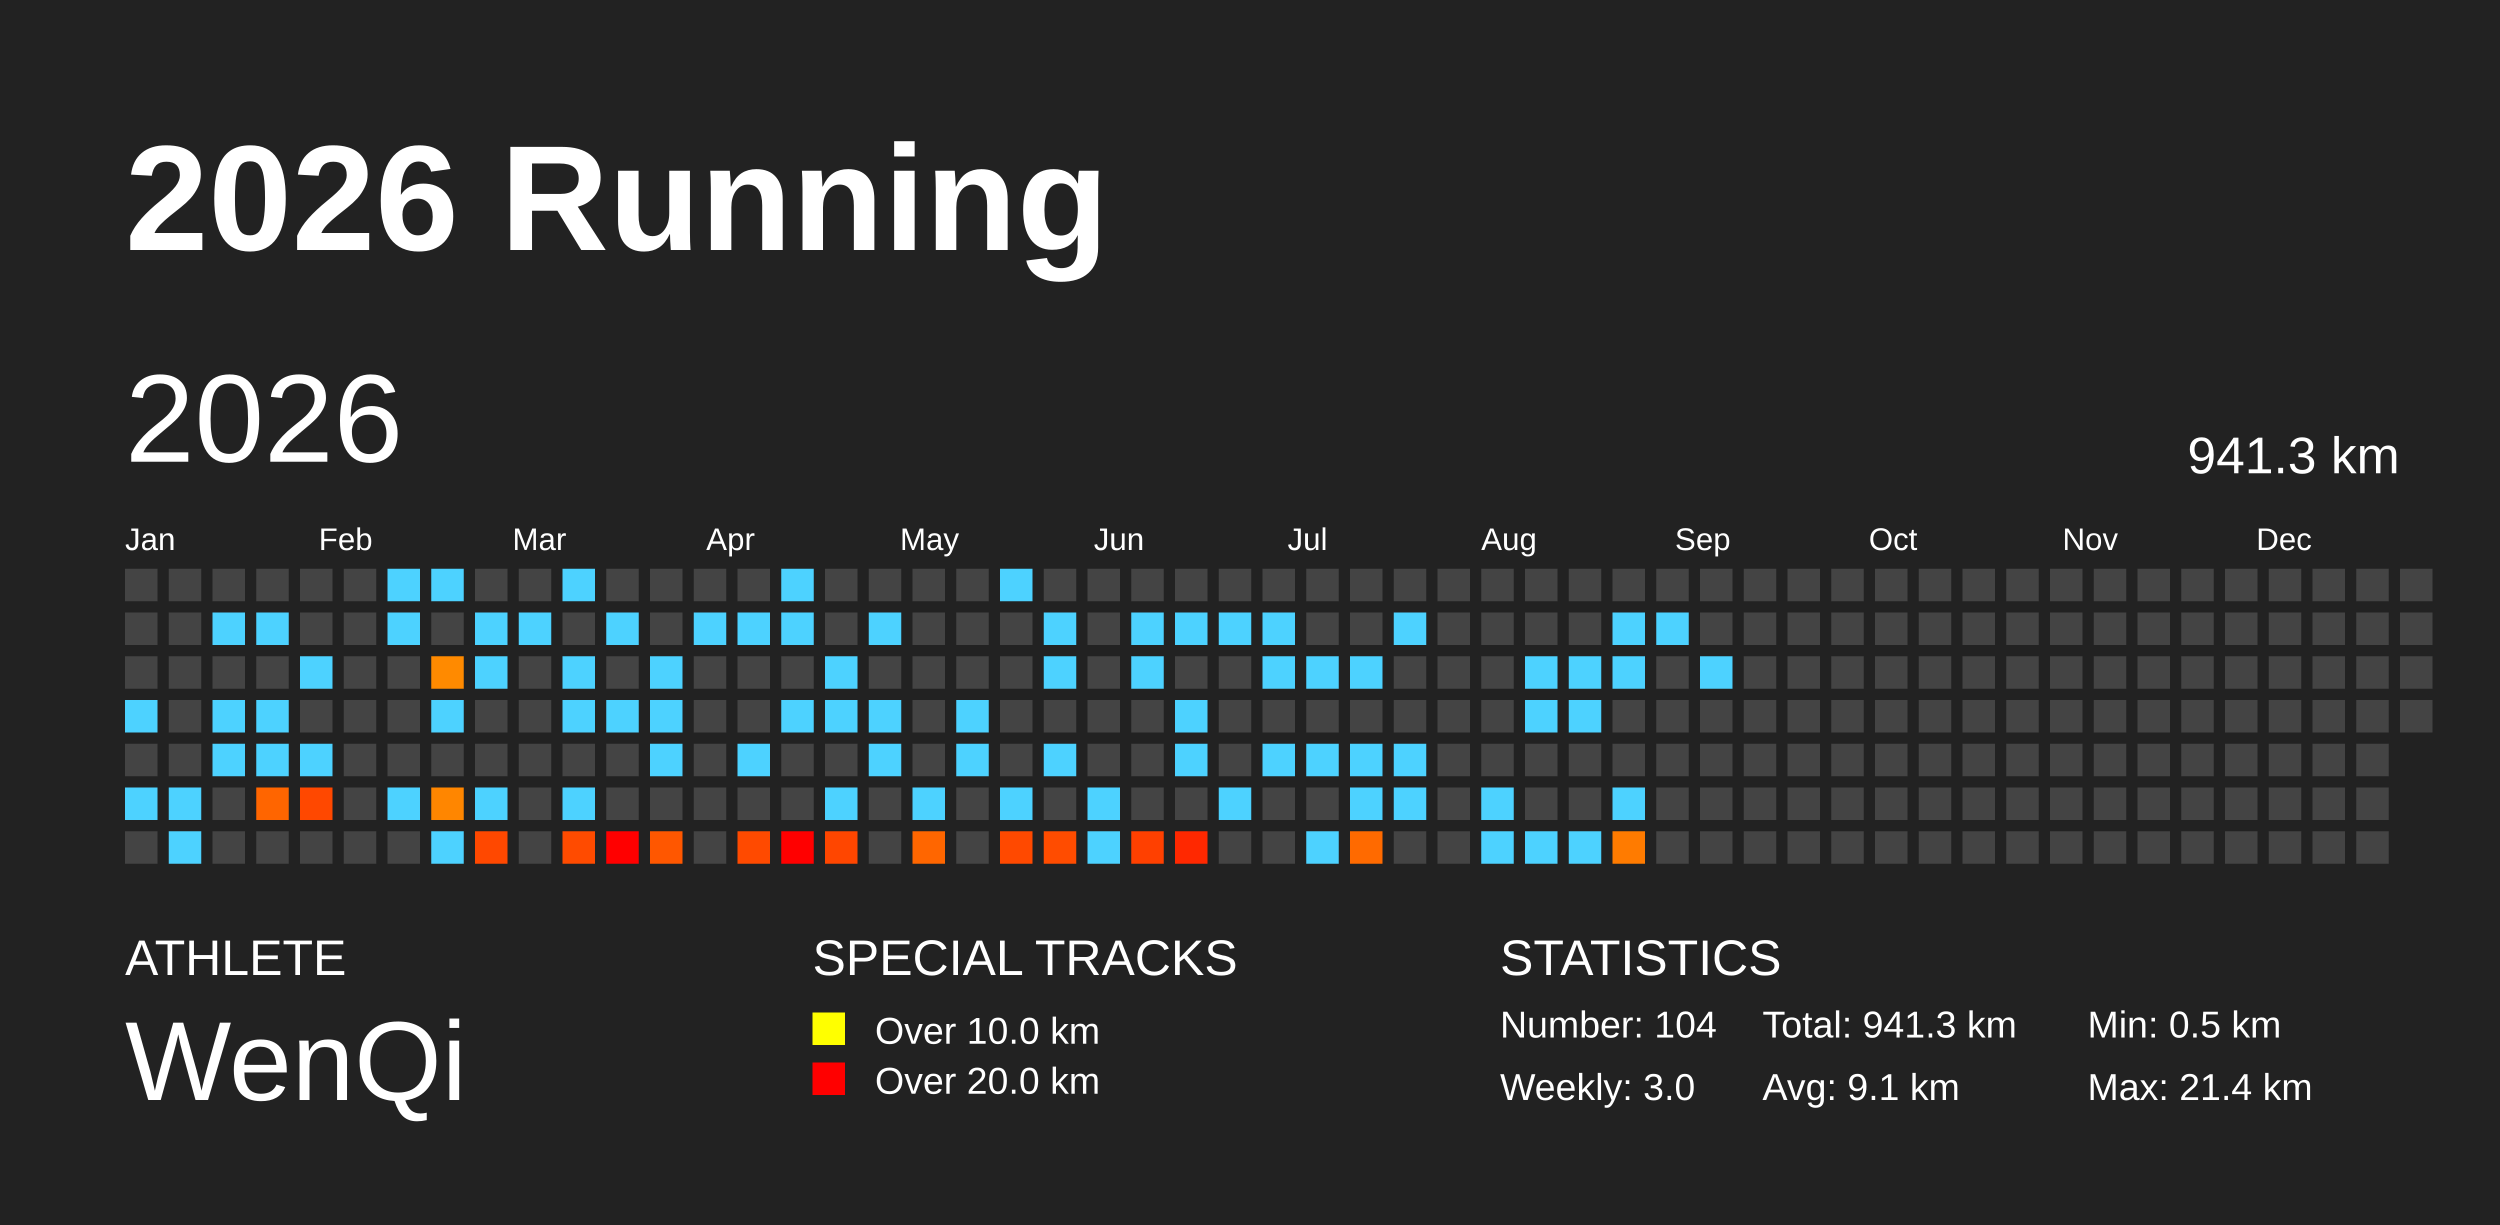
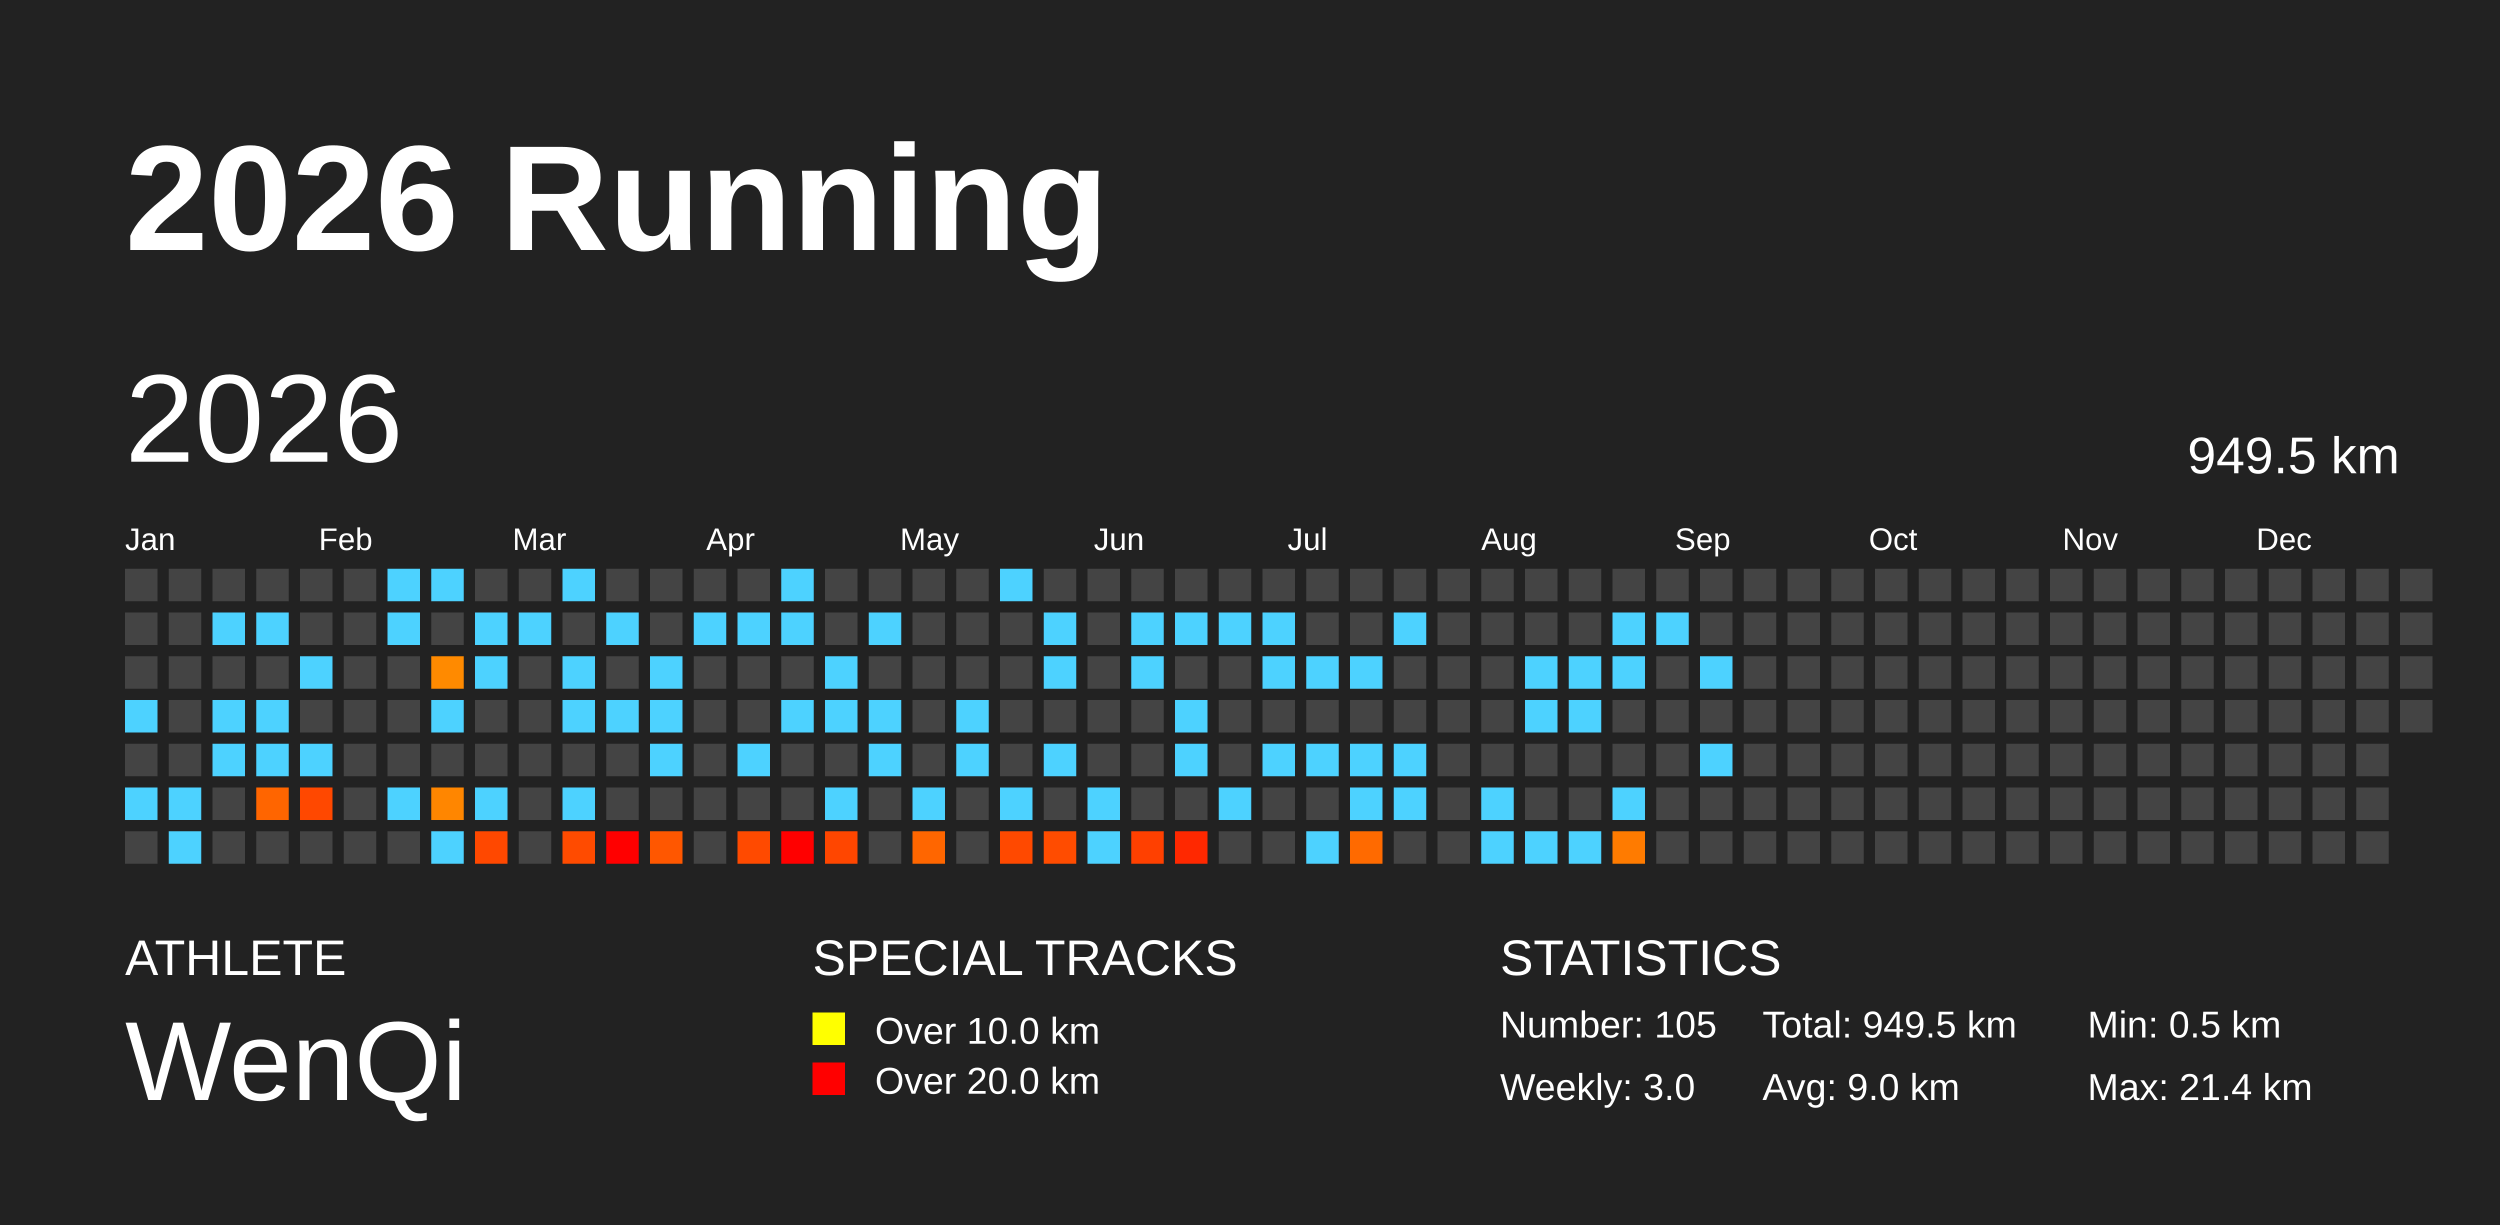
<svg xmlns="http://www.w3.org/2000/svg" baseProfile="full" height="98mm" version="1.1" viewBox="0,0,200,98" width="200mm">
  <defs />
  <rect fill="#222222" height="98" width="200" x="0" y="0" />
  <text fill="#FFFFFF" style="font-size:12px; font-family:Arial; font-weight:bold;" x="10" y="20">2026 Running</text>
  <text fill="#FFFFFF" style="font-size:4px; font-family:Arial" x="10" y="78">ATHLETE</text>
  <text fill="#FFFFFF" style="font-size:9px; font-family:Arial" x="10" y="88">WenQi</text>
  <text fill="#FFFFFF" style="font-size:4px; font-family:Arial" x="65" y="78">SPECIAL TRACKS</text>
  <rect fill="yellow" height="2.6" width="2.6" x="65" y="81" />
  <text fill="#FFFFFF" style="font-size:3px; font-family:Arial" x="70" y="83.5">Over 10.0 km</text>
  <rect fill="red" height="2.6" width="2.6" x="65" y="85" />
  <text fill="#FFFFFF" style="font-size:3px; font-family:Arial" x="70" y="87.5">Over 20.0 km</text>
  <text fill="#FFFFFF" style="font-size:4px; font-family:Arial" x="120" y="78">STATISTICS</text>
-   <text fill="#FFFFFF" style="font-size:3px; font-family:Arial" x="120" y="83">Number: 104</text>
+   <text fill="#FFFFFF" style="font-size:3px; font-family:Arial" x="120" y="83">Number: 105</text>
  <text fill="#FFFFFF" style="font-size:3px; font-family:Arial" x="120" y="88">Weekly: 3.0</text>
-   <text fill="#FFFFFF" style="font-size:3px; font-family:Arial" x="141" y="83">Total: 941.3 km</text>
-   <text fill="#FFFFFF" style="font-size:3px; font-family:Arial" x="141" y="88">Avg: 9.1 km</text>
+   <text fill="#FFFFFF" style="font-size:3px; font-family:Arial" x="141" y="83">Total: 949.5 km</text>
+   <text fill="#FFFFFF" style="font-size:3px; font-family:Arial" x="141" y="88">Avg: 9.0 km</text>
  <text fill="#FFFFFF" style="font-size:3px; font-family:Arial" x="167" y="83">Min: 0.5 km</text>
  <text fill="#FFFFFF" style="font-size:3px; font-family:Arial" x="167" y="88">Max: 21.4 km</text>
  <text dominant-baseline="hanging" fill="#FFFFFF" style="font-size:10.0px; font-family:Arial;" x="10" y="30">2026</text>
-   <text dominant-baseline="hanging" fill="#FFFFFF" style="font-size:4.125px; font-family:Arial;" x="175" y="35">941.3 km</text>
+   <text dominant-baseline="hanging" fill="#FFFFFF" style="font-size:4.125px; font-family:Arial;" x="175" y="35">949.5 km</text>
  <text fill="#FFFFFF" style="font-size:2.5px; font-family:Arial" x="10.0" y="44">Jan</text>
  <text fill="#FFFFFF" style="font-size:2.5px; font-family:Arial" x="25.5" y="44">Feb</text>
  <text fill="#FFFFFF" style="font-size:2.5px; font-family:Arial" x="41.0" y="44">Mar</text>
  <text fill="#FFFFFF" style="font-size:2.5px; font-family:Arial" x="56.5" y="44">Apr</text>
  <text fill="#FFFFFF" style="font-size:2.5px; font-family:Arial" x="72.0" y="44">May</text>
  <text fill="#FFFFFF" style="font-size:2.5px; font-family:Arial" x="87.5" y="44">Jun</text>
  <text fill="#FFFFFF" style="font-size:2.5px; font-family:Arial" x="103.0" y="44">Jul</text>
  <text fill="#FFFFFF" style="font-size:2.5px; font-family:Arial" x="118.5" y="44">Aug</text>
  <text fill="#FFFFFF" style="font-size:2.5px; font-family:Arial" x="134.0" y="44">Sep</text>
  <text fill="#FFFFFF" style="font-size:2.5px; font-family:Arial" x="149.5" y="44">Oct</text>
  <text fill="#FFFFFF" style="font-size:2.5px; font-family:Arial" x="165.0" y="44">Nov</text>
  <text fill="#FFFFFF" style="font-size:2.5px; font-family:Arial" x="180.5" y="44">Dec</text>
  <rect fill="#444444" height="2.6" width="2.6" x="10.0" y="45.5" />
  <rect fill="#444444" height="2.6" width="2.6" x="10.0" y="49.0" />
  <rect fill="#444444" height="2.6" width="2.6" x="10.0" y="52.5" />
  <rect fill="#4dd2ff" height="2.6" width="2.6" x="10.0" y="56.0" />
  <rect fill="#444444" height="2.6" width="2.6" x="10.0" y="59.5" />
  <rect fill="#4dd2ff" height="2.6" width="2.6" x="10.0" y="63.0" />
  <rect fill="#444444" height="2.6" width="2.6" x="10.0" y="66.5" />
  <rect fill="#444444" height="2.6" width="2.6" x="13.5" y="45.5" />
  <rect fill="#444444" height="2.6" width="2.6" x="13.5" y="49.0" />
  <rect fill="#444444" height="2.6" width="2.6" x="13.5" y="52.5" />
  <rect fill="#444444" height="2.6" width="2.6" x="13.5" y="56.0" />
  <rect fill="#444444" height="2.6" width="2.6" x="13.5" y="59.5" />
  <rect fill="#4dd2ff" height="2.6" width="2.6" x="13.5" y="63.0" />
  <rect fill="#4dd2ff" height="2.6" width="2.6" x="13.5" y="66.5" />
  <rect fill="#444444" height="2.6" width="2.6" x="17.0" y="45.5" />
  <rect fill="#4dd2ff" height="2.6" width="2.6" x="17.0" y="49.0" />
  <rect fill="#444444" height="2.6" width="2.6" x="17.0" y="52.5" />
  <rect fill="#4dd2ff" height="2.6" width="2.6" x="17.0" y="56.0" />
  <rect fill="#4dd2ff" height="2.6" width="2.6" x="17.0" y="59.5" />
  <rect fill="#444444" height="2.6" width="2.6" x="17.0" y="63.0" />
  <rect fill="#444444" height="2.6" width="2.6" x="17.0" y="66.5" />
  <rect fill="#444444" height="2.6" width="2.6" x="20.5" y="45.5" />
  <rect fill="#4dd2ff" height="2.6" width="2.6" x="20.5" y="49.0" />
  <rect fill="#444444" height="2.6" width="2.6" x="20.5" y="52.5" />
  <rect fill="#4dd2ff" height="2.6" width="2.6" x="20.5" y="56.0" />
  <rect fill="#4dd2ff" height="2.6" width="2.6" x="20.5" y="59.5" />
  <rect fill="#ff6500" height="2.6" width="2.6" x="20.5" y="63.0" />
  <rect fill="#444444" height="2.6" width="2.6" x="20.5" y="66.5" />
  <rect fill="#444444" height="2.6" width="2.6" x="24.0" y="45.5" />
  <rect fill="#444444" height="2.6" width="2.6" x="24.0" y="49.0" />
  <rect fill="#4dd2ff" height="2.6" width="2.6" x="24.0" y="52.5" />
  <rect fill="#444444" height="2.6" width="2.6" x="24.0" y="56.0" />
  <rect fill="#4dd2ff" height="2.6" width="2.6" x="24.0" y="59.5" />
  <rect fill="#ff4800" height="2.6" width="2.6" x="24.0" y="63.0" />
  <rect fill="#444444" height="2.6" width="2.6" x="24.0" y="66.5" />
  <rect fill="#444444" height="2.6" width="2.6" x="27.5" y="45.5" />
  <rect fill="#444444" height="2.6" width="2.6" x="27.5" y="49.0" />
  <rect fill="#444444" height="2.6" width="2.6" x="27.5" y="52.5" />
  <rect fill="#444444" height="2.6" width="2.6" x="27.5" y="56.0" />
  <rect fill="#444444" height="2.6" width="2.6" x="27.5" y="59.5" />
  <rect fill="#444444" height="2.6" width="2.6" x="27.5" y="63.0" />
  <rect fill="#444444" height="2.6" width="2.6" x="27.5" y="66.5" />
  <rect fill="#4dd2ff" height="2.6" width="2.6" x="31.0" y="45.5" />
  <rect fill="#4dd2ff" height="2.6" width="2.6" x="31.0" y="49.0" />
  <rect fill="#444444" height="2.6" width="2.6" x="31.0" y="52.5" />
  <rect fill="#444444" height="2.6" width="2.6" x="31.0" y="56.0" />
  <rect fill="#444444" height="2.6" width="2.6" x="31.0" y="59.5" />
  <rect fill="#4dd2ff" height="2.6" width="2.6" x="31.0" y="63.0" />
  <rect fill="#444444" height="2.6" width="2.6" x="31.0" y="66.5" />
  <rect fill="#4dd2ff" height="2.6" width="2.6" x="34.5" y="45.5" />
  <rect fill="#444444" height="2.6" width="2.6" x="34.5" y="49.0" />
  <rect fill="#ff8a00" height="2.6" width="2.6" x="34.5" y="52.5" />
  <rect fill="#4dd2ff" height="2.6" width="2.6" x="34.5" y="56.0" />
  <rect fill="#444444" height="2.6" width="2.6" x="34.5" y="59.5" />
  <rect fill="#ff8600" height="2.6" width="2.6" x="34.5" y="63.0" />
  <rect fill="#4dd2ff" height="2.6" width="2.6" x="34.5" y="66.5" />
  <rect fill="#444444" height="2.6" width="2.6" x="38.0" y="45.5" />
  <rect fill="#4dd2ff" height="2.6" width="2.6" x="38.0" y="49.0" />
  <rect fill="#4dd2ff" height="2.6" width="2.6" x="38.0" y="52.5" />
  <rect fill="#444444" height="2.6" width="2.6" x="38.0" y="56.0" />
  <rect fill="#444444" height="2.6" width="2.6" x="38.0" y="59.5" />
  <rect fill="#4dd2ff" height="2.6" width="2.6" x="38.0" y="63.0" />
  <rect fill="#ff4800" height="2.6" width="2.6" x="38.0" y="66.5" />
  <rect fill="#444444" height="2.6" width="2.6" x="41.5" y="45.5" />
  <rect fill="#4dd2ff" height="2.6" width="2.6" x="41.5" y="49.0" />
  <rect fill="#444444" height="2.6" width="2.6" x="41.5" y="52.5" />
  <rect fill="#444444" height="2.6" width="2.6" x="41.5" y="56.0" />
  <rect fill="#444444" height="2.6" width="2.6" x="41.5" y="59.5" />
  <rect fill="#444444" height="2.6" width="2.6" x="41.5" y="63.0" />
  <rect fill="#444444" height="2.6" width="2.6" x="41.5" y="66.5" />
  <rect fill="#4dd2ff" height="2.6" width="2.6" x="45.0" y="45.5" />
  <rect fill="#444444" height="2.6" width="2.6" x="45.0" y="49.0" />
  <rect fill="#4dd2ff" height="2.6" width="2.6" x="45.0" y="52.5" />
  <rect fill="#4dd2ff" height="2.6" width="2.6" x="45.0" y="56.0" />
  <rect fill="#444444" height="2.6" width="2.6" x="45.0" y="59.5" />
  <rect fill="#4dd2ff" height="2.6" width="2.6" x="45.0" y="63.0" />
  <rect fill="#ff4b00" height="2.6" width="2.6" x="45.0" y="66.5" />
  <rect fill="#444444" height="2.6" width="2.6" x="48.5" y="45.5" />
  <rect fill="#4dd2ff" height="2.6" width="2.6" x="48.5" y="49.0" />
  <rect fill="#444444" height="2.6" width="2.6" x="48.5" y="52.5" />
  <rect fill="#4dd2ff" height="2.6" width="2.6" x="48.5" y="56.0" />
  <rect fill="#444444" height="2.6" width="2.6" x="48.5" y="59.5" />
  <rect fill="#444444" height="2.6" width="2.6" x="48.5" y="63.0" />
  <rect fill="red" height="2.6" width="2.6" x="48.5" y="66.5" />
  <rect fill="#444444" height="2.6" width="2.6" x="52.0" y="45.5" />
  <rect fill="#444444" height="2.6" width="2.6" x="52.0" y="49.0" />
  <rect fill="#4dd2ff" height="2.6" width="2.6" x="52.0" y="52.5" />
  <rect fill="#4dd2ff" height="2.6" width="2.6" x="52.0" y="56.0" />
  <rect fill="#4dd2ff" height="2.6" width="2.6" x="52.0" y="59.5" />
  <rect fill="#444444" height="2.6" width="2.6" x="52.0" y="63.0" />
  <rect fill="#ff5700" height="2.6" width="2.6" x="52.0" y="66.5" />
  <rect fill="#444444" height="2.6" width="2.6" x="55.5" y="45.5" />
  <rect fill="#4dd2ff" height="2.6" width="2.6" x="55.5" y="49.0" />
  <rect fill="#444444" height="2.6" width="2.6" x="55.5" y="52.5" />
  <rect fill="#444444" height="2.6" width="2.6" x="55.5" y="56.0" />
  <rect fill="#444444" height="2.6" width="2.6" x="55.5" y="59.5" />
  <rect fill="#444444" height="2.6" width="2.6" x="55.5" y="63.0" />
  <rect fill="#444444" height="2.6" width="2.6" x="55.5" y="66.5" />
  <rect fill="#444444" height="2.6" width="2.6" x="59.0" y="45.5" />
  <rect fill="#4dd2ff" height="2.6" width="2.6" x="59.0" y="49.0" />
  <rect fill="#444444" height="2.6" width="2.6" x="59.0" y="52.5" />
  <rect fill="#444444" height="2.6" width="2.6" x="59.0" y="56.0" />
  <rect fill="#4dd2ff" height="2.6" width="2.6" x="59.0" y="59.5" />
  <rect fill="#444444" height="2.6" width="2.6" x="59.0" y="63.0" />
  <rect fill="#ff4a00" height="2.6" width="2.6" x="59.0" y="66.5" />
  <rect fill="#4dd2ff" height="2.6" width="2.6" x="62.5" y="45.5" />
  <rect fill="#4dd2ff" height="2.6" width="2.6" x="62.5" y="49.0" />
  <rect fill="#444444" height="2.6" width="2.6" x="62.5" y="52.5" />
  <rect fill="#4dd2ff" height="2.6" width="2.6" x="62.5" y="56.0" />
  <rect fill="#444444" height="2.6" width="2.6" x="62.5" y="59.5" />
  <rect fill="#444444" height="2.6" width="2.6" x="62.5" y="63.0" />
  <rect fill="red" height="2.6" width="2.6" x="62.5" y="66.5" />
  <rect fill="#444444" height="2.6" width="2.6" x="66.0" y="45.5" />
  <rect fill="#444444" height="2.6" width="2.6" x="66.0" y="49.0" />
  <rect fill="#4dd2ff" height="2.6" width="2.6" x="66.0" y="52.5" />
  <rect fill="#4dd2ff" height="2.6" width="2.6" x="66.0" y="56.0" />
  <rect fill="#444444" height="2.6" width="2.6" x="66.0" y="59.5" />
  <rect fill="#4dd2ff" height="2.6" width="2.6" x="66.0" y="63.0" />
  <rect fill="#ff4600" height="2.6" width="2.6" x="66.0" y="66.5" />
  <rect fill="#444444" height="2.6" width="2.6" x="69.5" y="45.5" />
  <rect fill="#4dd2ff" height="2.6" width="2.6" x="69.5" y="49.0" />
  <rect fill="#444444" height="2.6" width="2.6" x="69.5" y="52.5" />
  <rect fill="#4dd2ff" height="2.6" width="2.6" x="69.5" y="56.0" />
  <rect fill="#4dd2ff" height="2.6" width="2.6" x="69.5" y="59.5" />
  <rect fill="#444444" height="2.6" width="2.6" x="69.5" y="63.0" />
  <rect fill="#444444" height="2.6" width="2.6" x="69.5" y="66.5" />
  <rect fill="#444444" height="2.6" width="2.6" x="73.0" y="45.5" />
  <rect fill="#444444" height="2.6" width="2.6" x="73.0" y="49.0" />
  <rect fill="#444444" height="2.6" width="2.6" x="73.0" y="52.5" />
  <rect fill="#444444" height="2.6" width="2.6" x="73.0" y="56.0" />
  <rect fill="#444444" height="2.6" width="2.6" x="73.0" y="59.5" />
  <rect fill="#4dd2ff" height="2.6" width="2.6" x="73.0" y="63.0" />
  <rect fill="#ff6600" height="2.6" width="2.6" x="73.0" y="66.5" />
  <rect fill="#444444" height="2.6" width="2.6" x="76.5" y="45.5" />
  <rect fill="#444444" height="2.6" width="2.6" x="76.5" y="49.0" />
  <rect fill="#444444" height="2.6" width="2.6" x="76.5" y="52.5" />
  <rect fill="#4dd2ff" height="2.6" width="2.6" x="76.5" y="56.0" />
  <rect fill="#4dd2ff" height="2.6" width="2.6" x="76.5" y="59.5" />
  <rect fill="#444444" height="2.6" width="2.6" x="76.5" y="63.0" />
  <rect fill="#444444" height="2.6" width="2.6" x="76.5" y="66.5" />
  <rect fill="#4dd2ff" height="2.6" width="2.6" x="80.0" y="45.5" />
  <rect fill="#444444" height="2.6" width="2.6" x="80.0" y="49.0" />
  <rect fill="#444444" height="2.6" width="2.6" x="80.0" y="52.5" />
  <rect fill="#444444" height="2.6" width="2.6" x="80.0" y="56.0" />
  <rect fill="#444444" height="2.6" width="2.6" x="80.0" y="59.5" />
  <rect fill="#4dd2ff" height="2.6" width="2.6" x="80.0" y="63.0" />
  <rect fill="#ff4900" height="2.6" width="2.6" x="80.0" y="66.5" />
  <rect fill="#444444" height="2.6" width="2.6" x="83.5" y="45.5" />
  <rect fill="#4dd2ff" height="2.6" width="2.6" x="83.5" y="49.0" />
  <rect fill="#4dd2ff" height="2.6" width="2.6" x="83.5" y="52.5" />
  <rect fill="#444444" height="2.6" width="2.6" x="83.5" y="56.0" />
  <rect fill="#4dd2ff" height="2.6" width="2.6" x="83.5" y="59.5" />
  <rect fill="#444444" height="2.6" width="2.6" x="83.5" y="63.0" />
  <rect fill="#ff4c00" height="2.6" width="2.6" x="83.5" y="66.5" />
  <rect fill="#444444" height="2.6" width="2.6" x="87.0" y="45.5" />
  <rect fill="#444444" height="2.6" width="2.6" x="87.0" y="49.0" />
  <rect fill="#444444" height="2.6" width="2.6" x="87.0" y="52.5" />
  <rect fill="#444444" height="2.6" width="2.6" x="87.0" y="56.0" />
  <rect fill="#444444" height="2.6" width="2.6" x="87.0" y="59.5" />
  <rect fill="#4dd2ff" height="2.6" width="2.6" x="87.0" y="63.0" />
  <rect fill="#4dd2ff" height="2.6" width="2.6" x="87.0" y="66.5" />
  <rect fill="#444444" height="2.6" width="2.6" x="90.5" y="45.5" />
  <rect fill="#4dd2ff" height="2.6" width="2.6" x="90.5" y="49.0" />
  <rect fill="#4dd2ff" height="2.6" width="2.6" x="90.5" y="52.5" />
  <rect fill="#444444" height="2.6" width="2.6" x="90.5" y="56.0" />
  <rect fill="#444444" height="2.6" width="2.6" x="90.5" y="59.5" />
  <rect fill="#444444" height="2.6" width="2.6" x="90.5" y="63.0" />
  <rect fill="#ff4000" height="2.6" width="2.6" x="90.5" y="66.5" />
  <rect fill="#444444" height="2.6" width="2.6" x="94.0" y="45.5" />
  <rect fill="#4dd2ff" height="2.6" width="2.6" x="94.0" y="49.0" />
  <rect fill="#444444" height="2.6" width="2.6" x="94.0" y="52.5" />
  <rect fill="#4dd2ff" height="2.6" width="2.6" x="94.0" y="56.0" />
  <rect fill="#4dd2ff" height="2.6" width="2.6" x="94.0" y="59.5" />
  <rect fill="#444444" height="2.6" width="2.6" x="94.0" y="63.0" />
  <rect fill="#ff2800" height="2.6" width="2.6" x="94.0" y="66.5" />
  <rect fill="#444444" height="2.6" width="2.6" x="97.5" y="45.5" />
  <rect fill="#4dd2ff" height="2.6" width="2.6" x="97.5" y="49.0" />
  <rect fill="#444444" height="2.6" width="2.6" x="97.5" y="52.5" />
  <rect fill="#444444" height="2.6" width="2.6" x="97.5" y="56.0" />
  <rect fill="#444444" height="2.6" width="2.6" x="97.5" y="59.5" />
  <rect fill="#4dd2ff" height="2.6" width="2.6" x="97.5" y="63.0" />
  <rect fill="#444444" height="2.6" width="2.6" x="97.5" y="66.5" />
  <rect fill="#444444" height="2.6" width="2.6" x="101.0" y="45.5" />
  <rect fill="#4dd2ff" height="2.6" width="2.6" x="101.0" y="49.0" />
  <rect fill="#4dd2ff" height="2.6" width="2.6" x="101.0" y="52.5" />
  <rect fill="#444444" height="2.6" width="2.6" x="101.0" y="56.0" />
  <rect fill="#4dd2ff" height="2.6" width="2.6" x="101.0" y="59.5" />
  <rect fill="#444444" height="2.6" width="2.6" x="101.0" y="63.0" />
  <rect fill="#444444" height="2.6" width="2.6" x="101.0" y="66.5" />
  <rect fill="#444444" height="2.6" width="2.6" x="104.5" y="45.5" />
  <rect fill="#444444" height="2.6" width="2.6" x="104.5" y="49.0" />
  <rect fill="#4dd2ff" height="2.6" width="2.6" x="104.5" y="52.5" />
  <rect fill="#444444" height="2.6" width="2.6" x="104.5" y="56.0" />
  <rect fill="#4dd2ff" height="2.6" width="2.6" x="104.5" y="59.5" />
  <rect fill="#444444" height="2.6" width="2.6" x="104.5" y="63.0" />
  <rect fill="#4dd2ff" height="2.6" width="2.6" x="104.5" y="66.5" />
  <rect fill="#444444" height="2.6" width="2.6" x="108.0" y="45.5" />
  <rect fill="#444444" height="2.6" width="2.6" x="108.0" y="49.0" />
  <rect fill="#4dd2ff" height="2.6" width="2.6" x="108.0" y="52.5" />
  <rect fill="#444444" height="2.6" width="2.6" x="108.0" y="56.0" />
  <rect fill="#4dd2ff" height="2.6" width="2.6" x="108.0" y="59.5" />
  <rect fill="#4dd2ff" height="2.6" width="2.6" x="108.0" y="63.0" />
  <rect fill="#ff6a00" height="2.6" width="2.6" x="108.0" y="66.5" />
  <rect fill="#444444" height="2.6" width="2.6" x="111.5" y="45.5" />
  <rect fill="#4dd2ff" height="2.6" width="2.6" x="111.5" y="49.0" />
  <rect fill="#444444" height="2.6" width="2.6" x="111.5" y="52.5" />
  <rect fill="#444444" height="2.6" width="2.6" x="111.5" y="56.0" />
  <rect fill="#4dd2ff" height="2.6" width="2.6" x="111.5" y="59.5" />
  <rect fill="#4dd2ff" height="2.6" width="2.6" x="111.5" y="63.0" />
  <rect fill="#444444" height="2.6" width="2.6" x="111.5" y="66.5" />
  <rect fill="#444444" height="2.6" width="2.6" x="115.0" y="45.5" />
  <rect fill="#444444" height="2.6" width="2.6" x="115.0" y="49.0" />
  <rect fill="#444444" height="2.6" width="2.6" x="115.0" y="52.5" />
  <rect fill="#444444" height="2.6" width="2.6" x="115.0" y="56.0" />
  <rect fill="#444444" height="2.6" width="2.6" x="115.0" y="59.5" />
  <rect fill="#444444" height="2.6" width="2.6" x="115.0" y="63.0" />
  <rect fill="#444444" height="2.6" width="2.6" x="115.0" y="66.5" />
  <rect fill="#444444" height="2.6" width="2.6" x="118.5" y="45.5" />
  <rect fill="#444444" height="2.6" width="2.6" x="118.5" y="49.0" />
  <rect fill="#444444" height="2.6" width="2.6" x="118.5" y="52.5" />
  <rect fill="#444444" height="2.6" width="2.6" x="118.5" y="56.0" />
  <rect fill="#444444" height="2.6" width="2.6" x="118.5" y="59.5" />
  <rect fill="#4dd2ff" height="2.6" width="2.6" x="118.5" y="63.0" />
  <rect fill="#4dd2ff" height="2.6" width="2.6" x="118.5" y="66.5" />
  <rect fill="#444444" height="2.6" width="2.6" x="122.0" y="45.5" />
  <rect fill="#444444" height="2.6" width="2.6" x="122.0" y="49.0" />
  <rect fill="#4dd2ff" height="2.6" width="2.6" x="122.0" y="52.5" />
  <rect fill="#4dd2ff" height="2.6" width="2.6" x="122.0" y="56.0" />
  <rect fill="#444444" height="2.6" width="2.6" x="122.0" y="59.5" />
  <rect fill="#444444" height="2.6" width="2.6" x="122.0" y="63.0" />
  <rect fill="#4dd2ff" height="2.6" width="2.6" x="122.0" y="66.5" />
  <rect fill="#444444" height="2.6" width="2.6" x="125.5" y="45.5" />
  <rect fill="#444444" height="2.6" width="2.6" x="125.5" y="49.0" />
  <rect fill="#4dd2ff" height="2.6" width="2.6" x="125.5" y="52.5" />
  <rect fill="#4dd2ff" height="2.6" width="2.6" x="125.5" y="56.0" />
  <rect fill="#444444" height="2.6" width="2.6" x="125.5" y="59.5" />
  <rect fill="#444444" height="2.6" width="2.6" x="125.5" y="63.0" />
  <rect fill="#4dd2ff" height="2.6" width="2.6" x="125.5" y="66.5" />
  <rect fill="#444444" height="2.6" width="2.6" x="129.0" y="45.5" />
  <rect fill="#4dd2ff" height="2.6" width="2.6" x="129.0" y="49.0" />
  <rect fill="#4dd2ff" height="2.6" width="2.6" x="129.0" y="52.5" />
  <rect fill="#444444" height="2.6" width="2.6" x="129.0" y="56.0" />
  <rect fill="#444444" height="2.6" width="2.6" x="129.0" y="59.5" />
  <rect fill="#4dd2ff" height="2.6" width="2.6" x="129.0" y="63.0" />
  <rect fill="#ff7b00" height="2.6" width="2.6" x="129.0" y="66.5" />
  <rect fill="#444444" height="2.6" width="2.6" x="132.5" y="45.5" />
  <rect fill="#4dd2ff" height="2.6" width="2.6" x="132.5" y="49.0" />
  <rect fill="#444444" height="2.6" width="2.6" x="132.5" y="52.5" />
  <rect fill="#444444" height="2.6" width="2.6" x="132.5" y="56.0" />
  <rect fill="#444444" height="2.6" width="2.6" x="132.5" y="59.5" />
  <rect fill="#444444" height="2.6" width="2.6" x="132.5" y="63.0" />
  <rect fill="#444444" height="2.6" width="2.6" x="132.5" y="66.5" />
  <rect fill="#444444" height="2.6" width="2.6" x="136.0" y="45.5" />
  <rect fill="#444444" height="2.6" width="2.6" x="136.0" y="49.0" />
  <rect fill="#4dd2ff" height="2.6" width="2.6" x="136.0" y="52.5" />
  <rect fill="#444444" height="2.6" width="2.6" x="136.0" y="56.0" />
-   <rect fill="#444444" height="2.6" width="2.6" x="136.0" y="59.5" />
+   <rect fill="#4dd2ff" height="2.6" width="2.6" x="136.0" y="59.5" />
  <rect fill="#444444" height="2.6" width="2.6" x="136.0" y="63.0" />
  <rect fill="#444444" height="2.6" width="2.6" x="136.0" y="66.5" />
  <rect fill="#444444" height="2.6" width="2.6" x="139.5" y="45.5" />
  <rect fill="#444444" height="2.6" width="2.6" x="139.5" y="49.0" />
  <rect fill="#444444" height="2.6" width="2.6" x="139.5" y="52.5" />
  <rect fill="#444444" height="2.6" width="2.6" x="139.5" y="56.0" />
  <rect fill="#444444" height="2.6" width="2.6" x="139.5" y="59.5" />
  <rect fill="#444444" height="2.6" width="2.6" x="139.5" y="63.0" />
  <rect fill="#444444" height="2.6" width="2.6" x="139.5" y="66.5" />
  <rect fill="#444444" height="2.6" width="2.6" x="143.0" y="45.5" />
  <rect fill="#444444" height="2.6" width="2.6" x="143.0" y="49.0" />
  <rect fill="#444444" height="2.6" width="2.6" x="143.0" y="52.5" />
  <rect fill="#444444" height="2.6" width="2.6" x="143.0" y="56.0" />
  <rect fill="#444444" height="2.6" width="2.6" x="143.0" y="59.5" />
  <rect fill="#444444" height="2.6" width="2.6" x="143.0" y="63.0" />
  <rect fill="#444444" height="2.6" width="2.6" x="143.0" y="66.5" />
  <rect fill="#444444" height="2.6" width="2.6" x="146.5" y="45.5" />
  <rect fill="#444444" height="2.6" width="2.6" x="146.5" y="49.0" />
  <rect fill="#444444" height="2.6" width="2.6" x="146.5" y="52.5" />
  <rect fill="#444444" height="2.6" width="2.6" x="146.5" y="56.0" />
  <rect fill="#444444" height="2.6" width="2.6" x="146.5" y="59.5" />
  <rect fill="#444444" height="2.6" width="2.6" x="146.5" y="63.0" />
  <rect fill="#444444" height="2.6" width="2.6" x="146.5" y="66.5" />
  <rect fill="#444444" height="2.6" width="2.6" x="150.0" y="45.5" />
  <rect fill="#444444" height="2.6" width="2.6" x="150.0" y="49.0" />
  <rect fill="#444444" height="2.6" width="2.6" x="150.0" y="52.5" />
  <rect fill="#444444" height="2.6" width="2.6" x="150.0" y="56.0" />
  <rect fill="#444444" height="2.6" width="2.6" x="150.0" y="59.5" />
  <rect fill="#444444" height="2.6" width="2.6" x="150.0" y="63.0" />
  <rect fill="#444444" height="2.6" width="2.6" x="150.0" y="66.5" />
  <rect fill="#444444" height="2.6" width="2.6" x="153.5" y="45.5" />
  <rect fill="#444444" height="2.6" width="2.6" x="153.5" y="49.0" />
  <rect fill="#444444" height="2.6" width="2.6" x="153.5" y="52.5" />
  <rect fill="#444444" height="2.6" width="2.6" x="153.5" y="56.0" />
  <rect fill="#444444" height="2.6" width="2.6" x="153.5" y="59.5" />
  <rect fill="#444444" height="2.6" width="2.6" x="153.5" y="63.0" />
  <rect fill="#444444" height="2.6" width="2.6" x="153.5" y="66.5" />
  <rect fill="#444444" height="2.6" width="2.6" x="157.0" y="45.5" />
  <rect fill="#444444" height="2.6" width="2.6" x="157.0" y="49.0" />
  <rect fill="#444444" height="2.6" width="2.6" x="157.0" y="52.5" />
  <rect fill="#444444" height="2.6" width="2.6" x="157.0" y="56.0" />
  <rect fill="#444444" height="2.6" width="2.6" x="157.0" y="59.5" />
  <rect fill="#444444" height="2.6" width="2.6" x="157.0" y="63.0" />
  <rect fill="#444444" height="2.6" width="2.6" x="157.0" y="66.5" />
  <rect fill="#444444" height="2.6" width="2.6" x="160.5" y="45.5" />
  <rect fill="#444444" height="2.6" width="2.6" x="160.5" y="49.0" />
  <rect fill="#444444" height="2.6" width="2.6" x="160.5" y="52.5" />
  <rect fill="#444444" height="2.6" width="2.6" x="160.5" y="56.0" />
  <rect fill="#444444" height="2.6" width="2.6" x="160.5" y="59.5" />
  <rect fill="#444444" height="2.6" width="2.6" x="160.5" y="63.0" />
  <rect fill="#444444" height="2.6" width="2.6" x="160.5" y="66.5" />
  <rect fill="#444444" height="2.6" width="2.6" x="164.0" y="45.5" />
  <rect fill="#444444" height="2.6" width="2.6" x="164.0" y="49.0" />
  <rect fill="#444444" height="2.6" width="2.6" x="164.0" y="52.5" />
  <rect fill="#444444" height="2.6" width="2.6" x="164.0" y="56.0" />
  <rect fill="#444444" height="2.6" width="2.6" x="164.0" y="59.5" />
  <rect fill="#444444" height="2.6" width="2.6" x="164.0" y="63.0" />
  <rect fill="#444444" height="2.6" width="2.6" x="164.0" y="66.5" />
  <rect fill="#444444" height="2.6" width="2.6" x="167.5" y="45.5" />
  <rect fill="#444444" height="2.6" width="2.6" x="167.5" y="49.0" />
  <rect fill="#444444" height="2.6" width="2.6" x="167.5" y="52.5" />
  <rect fill="#444444" height="2.6" width="2.6" x="167.5" y="56.0" />
  <rect fill="#444444" height="2.6" width="2.6" x="167.5" y="59.5" />
  <rect fill="#444444" height="2.6" width="2.6" x="167.5" y="63.0" />
  <rect fill="#444444" height="2.6" width="2.6" x="167.5" y="66.5" />
  <rect fill="#444444" height="2.6" width="2.6" x="171.0" y="45.5" />
  <rect fill="#444444" height="2.6" width="2.6" x="171.0" y="49.0" />
  <rect fill="#444444" height="2.6" width="2.6" x="171.0" y="52.5" />
  <rect fill="#444444" height="2.6" width="2.6" x="171.0" y="56.0" />
  <rect fill="#444444" height="2.6" width="2.6" x="171.0" y="59.5" />
  <rect fill="#444444" height="2.6" width="2.6" x="171.0" y="63.0" />
  <rect fill="#444444" height="2.6" width="2.6" x="171.0" y="66.5" />
  <rect fill="#444444" height="2.6" width="2.6" x="174.5" y="45.5" />
  <rect fill="#444444" height="2.6" width="2.6" x="174.5" y="49.0" />
  <rect fill="#444444" height="2.6" width="2.6" x="174.5" y="52.5" />
  <rect fill="#444444" height="2.6" width="2.6" x="174.5" y="56.0" />
  <rect fill="#444444" height="2.6" width="2.6" x="174.5" y="59.5" />
  <rect fill="#444444" height="2.6" width="2.6" x="174.5" y="63.0" />
  <rect fill="#444444" height="2.6" width="2.6" x="174.5" y="66.5" />
  <rect fill="#444444" height="2.6" width="2.6" x="178.0" y="45.5" />
  <rect fill="#444444" height="2.6" width="2.6" x="178.0" y="49.0" />
  <rect fill="#444444" height="2.6" width="2.6" x="178.0" y="52.5" />
  <rect fill="#444444" height="2.6" width="2.6" x="178.0" y="56.0" />
  <rect fill="#444444" height="2.6" width="2.6" x="178.0" y="59.5" />
  <rect fill="#444444" height="2.6" width="2.6" x="178.0" y="63.0" />
  <rect fill="#444444" height="2.6" width="2.6" x="178.0" y="66.5" />
  <rect fill="#444444" height="2.6" width="2.6" x="181.5" y="45.5" />
  <rect fill="#444444" height="2.6" width="2.6" x="181.5" y="49.0" />
  <rect fill="#444444" height="2.6" width="2.6" x="181.5" y="52.5" />
  <rect fill="#444444" height="2.6" width="2.6" x="181.5" y="56.0" />
  <rect fill="#444444" height="2.6" width="2.6" x="181.5" y="59.5" />
  <rect fill="#444444" height="2.6" width="2.6" x="181.5" y="63.0" />
  <rect fill="#444444" height="2.6" width="2.6" x="181.5" y="66.5" />
  <rect fill="#444444" height="2.6" width="2.6" x="185.0" y="45.5" />
  <rect fill="#444444" height="2.6" width="2.6" x="185.0" y="49.0" />
  <rect fill="#444444" height="2.6" width="2.6" x="185.0" y="52.5" />
  <rect fill="#444444" height="2.6" width="2.6" x="185.0" y="56.0" />
  <rect fill="#444444" height="2.6" width="2.6" x="185.0" y="59.5" />
  <rect fill="#444444" height="2.6" width="2.6" x="185.0" y="63.0" />
  <rect fill="#444444" height="2.6" width="2.6" x="185.0" y="66.5" />
  <rect fill="#444444" height="2.6" width="2.6" x="188.5" y="45.5" />
  <rect fill="#444444" height="2.6" width="2.6" x="188.5" y="49.0" />
  <rect fill="#444444" height="2.6" width="2.6" x="188.5" y="52.5" />
  <rect fill="#444444" height="2.6" width="2.6" x="188.5" y="56.0" />
  <rect fill="#444444" height="2.6" width="2.6" x="188.5" y="59.5" />
  <rect fill="#444444" height="2.6" width="2.6" x="188.5" y="63.0" />
  <rect fill="#444444" height="2.6" width="2.6" x="188.5" y="66.5" />
  <rect fill="#444444" height="2.6" width="2.6" x="192.0" y="45.5" />
  <rect fill="#444444" height="2.6" width="2.6" x="192.0" y="49.0" />
  <rect fill="#444444" height="2.6" width="2.6" x="192.0" y="52.5" />
  <rect fill="#444444" height="2.6" width="2.6" x="192.0" y="56.0" />
</svg>
